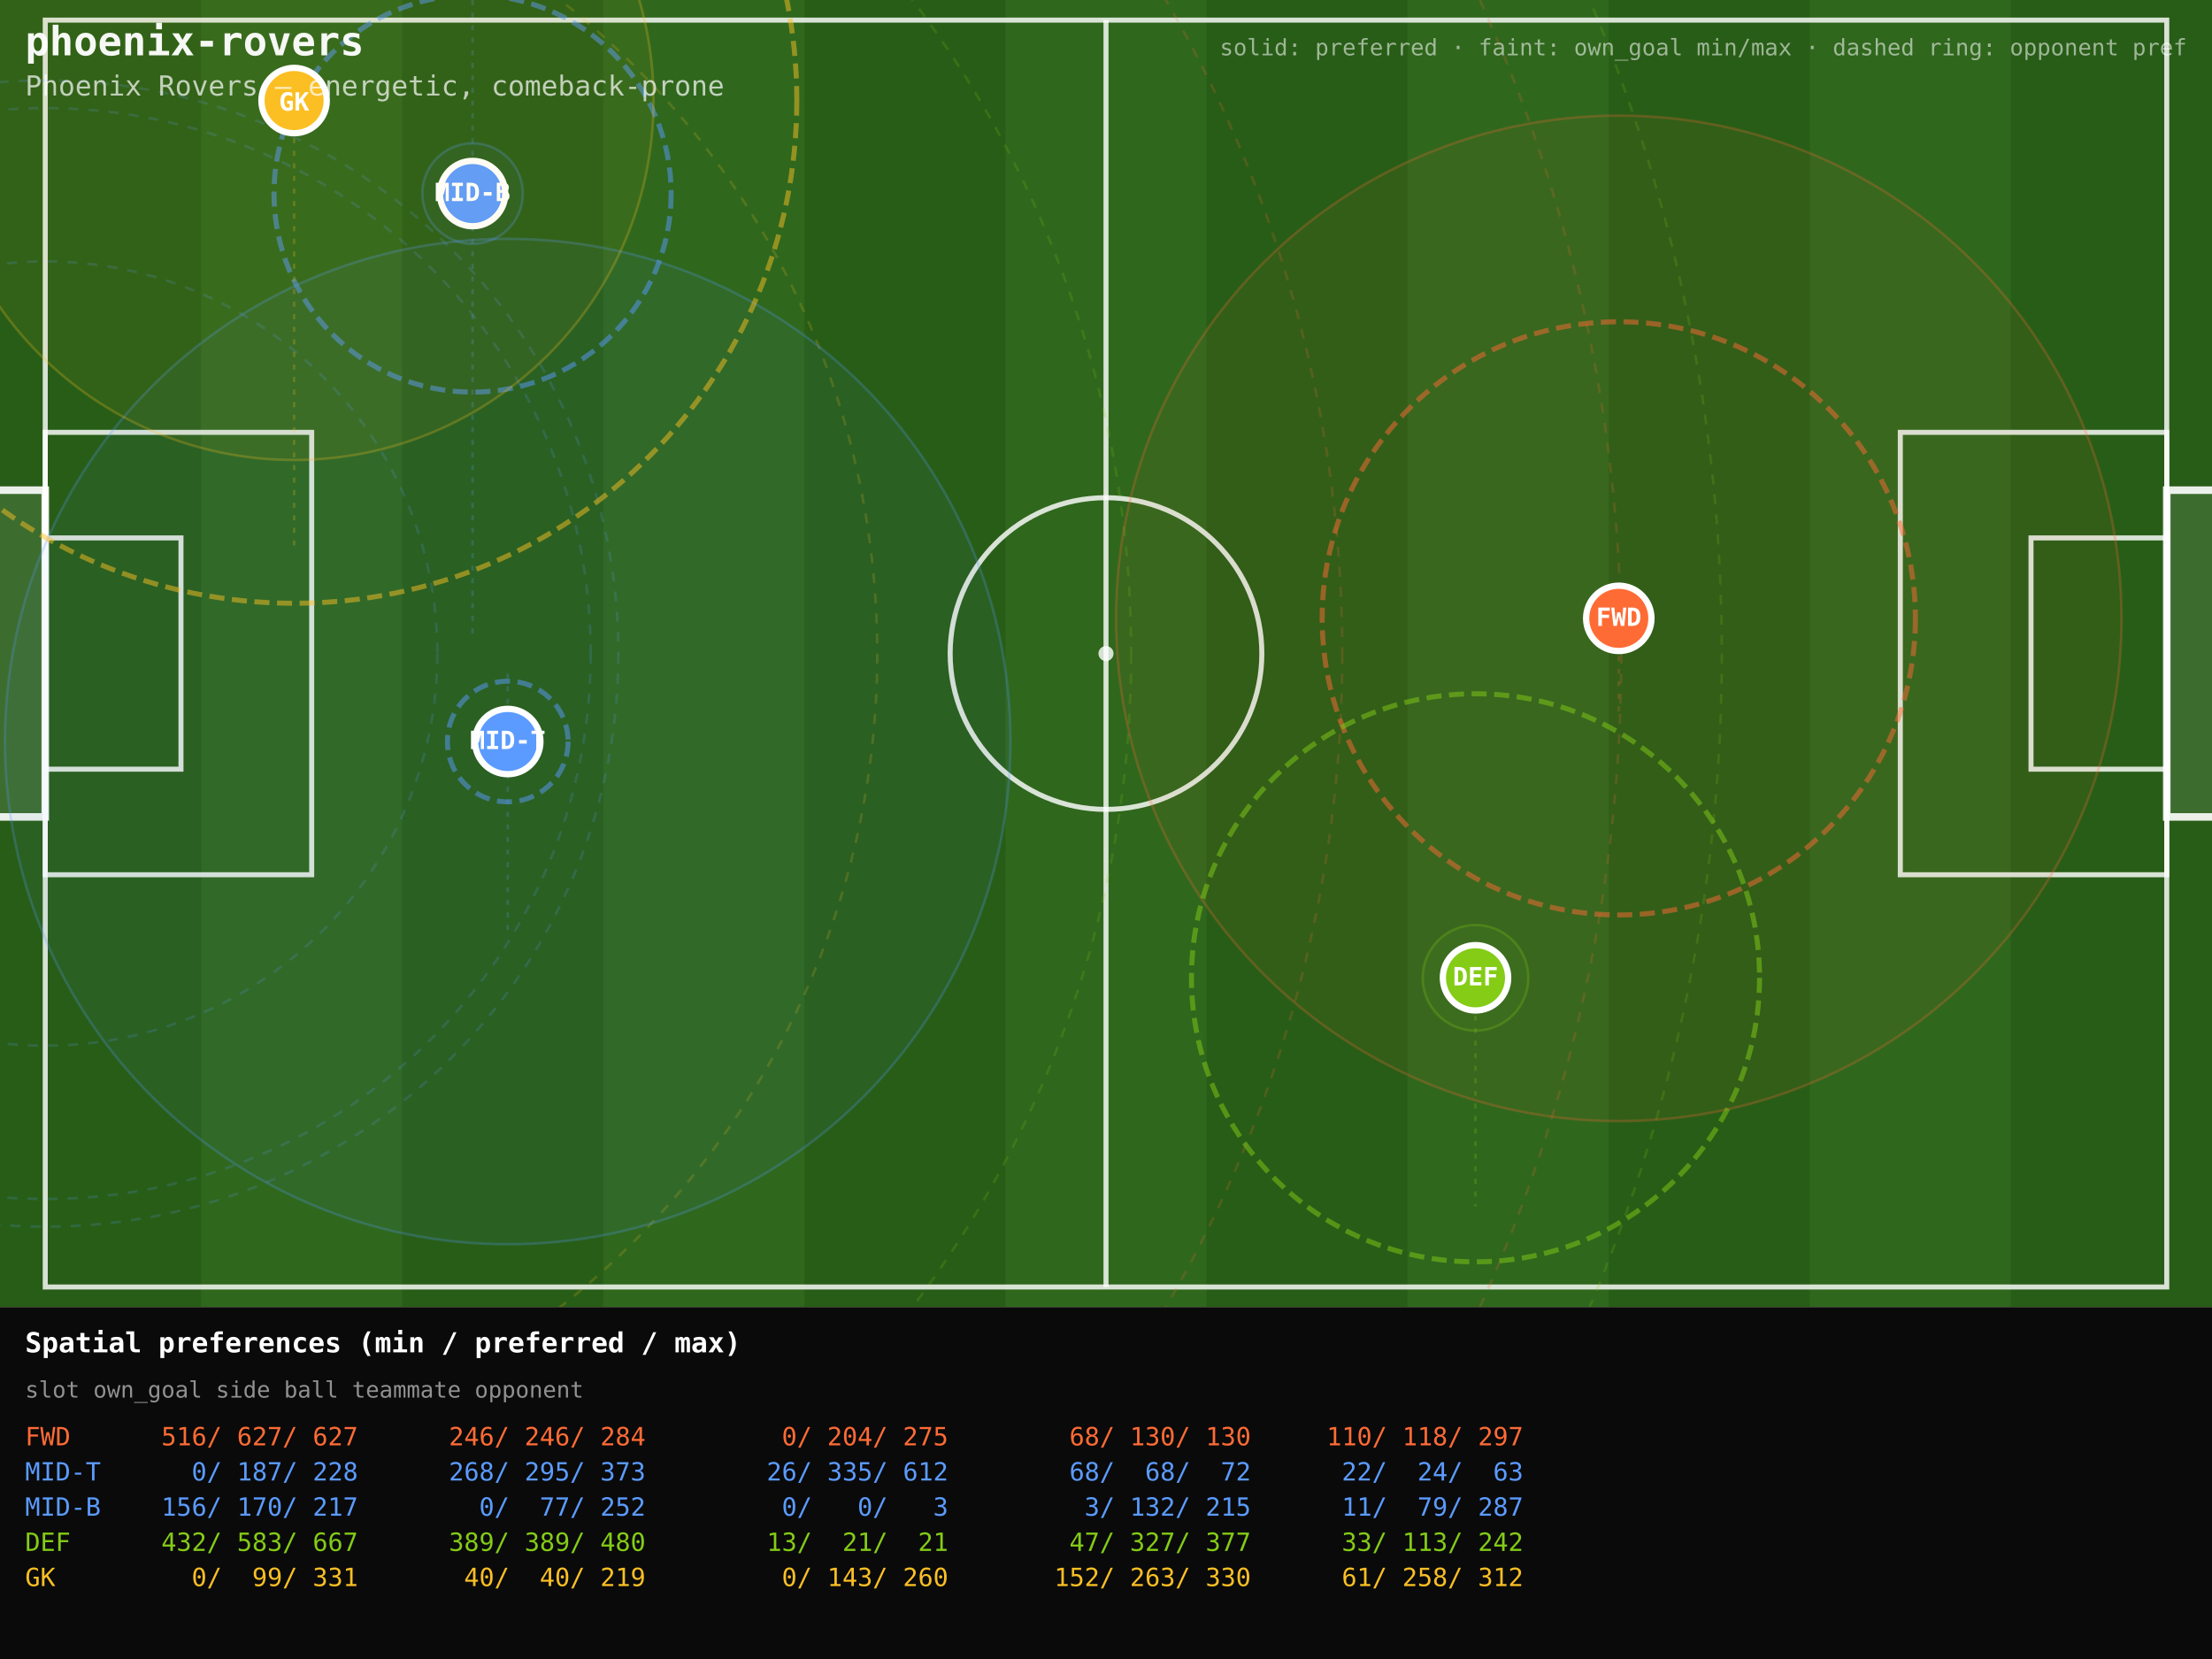
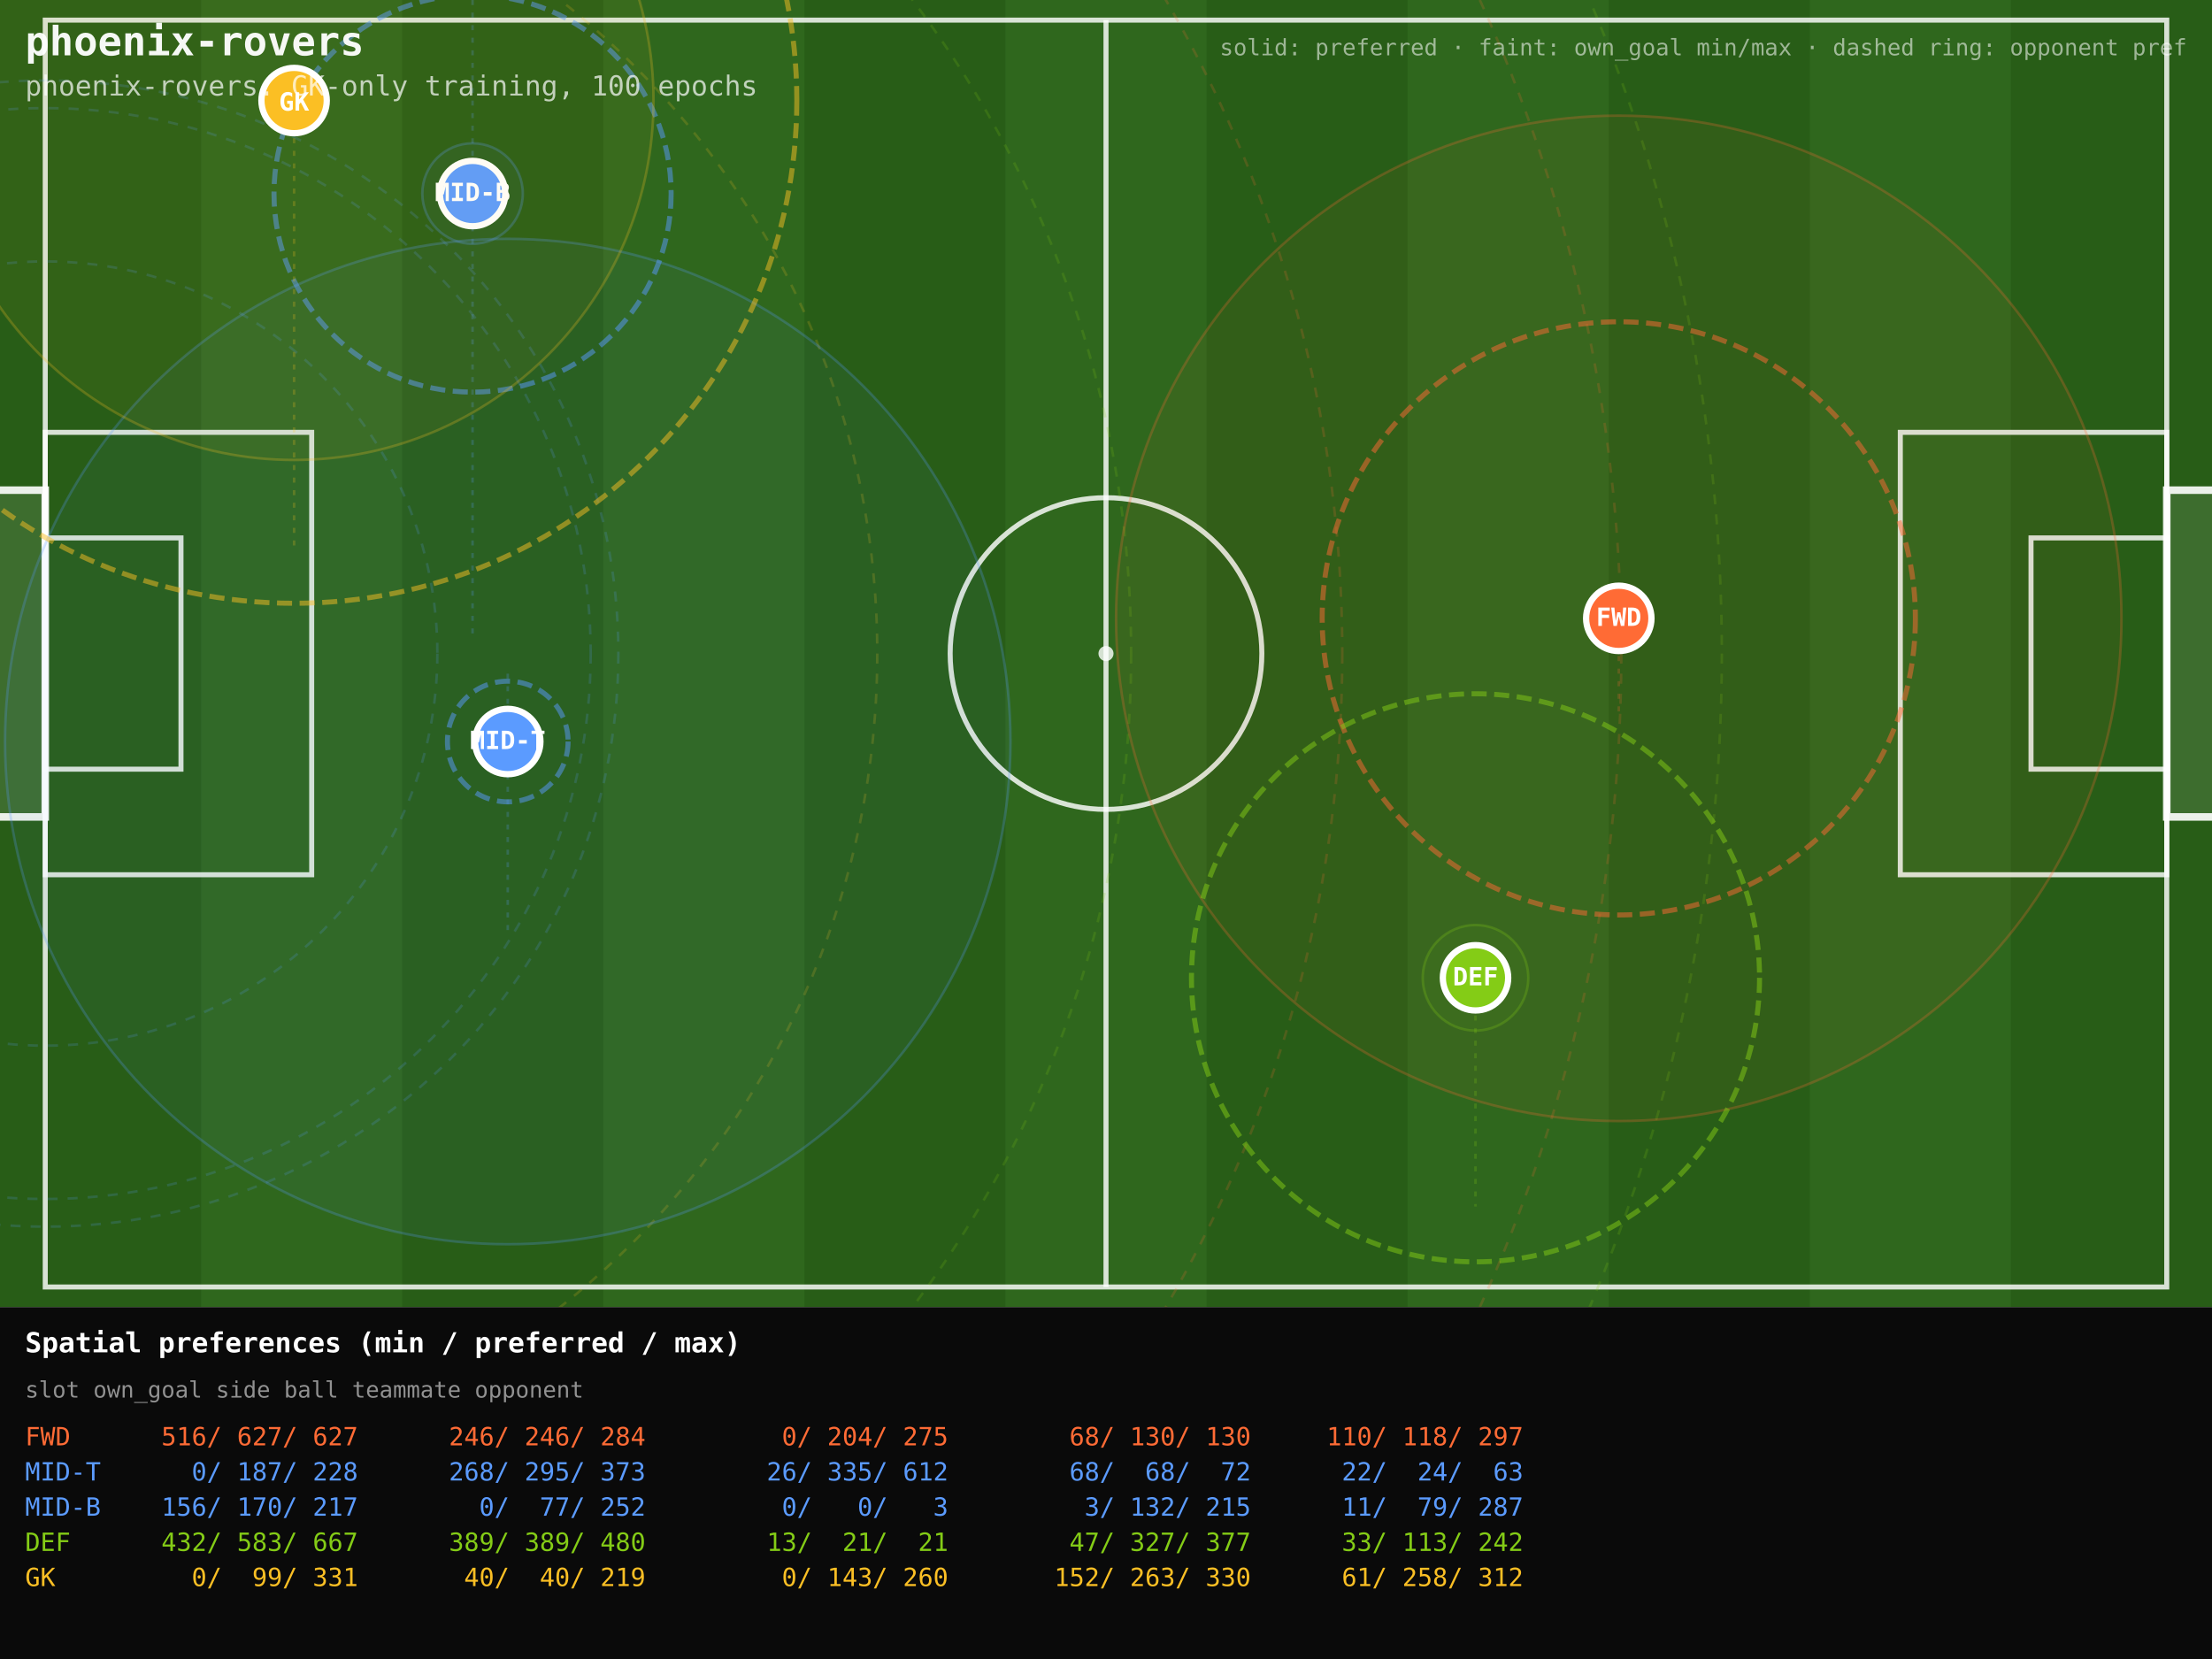
<svg xmlns="http://www.w3.org/2000/svg" viewBox="0 0 880 660" font-family="ui-monospace,Menlo,monospace">
  <rect width="880" height="520" fill="#2a6318" />
  <rect x="0" y="0" width="80" height="520" fill="black" fill-opacity="0.06" />
  <rect x="80" y="0" width="80" height="520" fill="white" fill-opacity="0.025" />
  <rect x="160" y="0" width="80" height="520" fill="black" fill-opacity="0.06" />
  <rect x="240" y="0" width="80" height="520" fill="white" fill-opacity="0.025" />
  <rect x="320" y="0" width="80" height="520" fill="black" fill-opacity="0.06" />
  <rect x="400" y="0" width="80" height="520" fill="white" fill-opacity="0.025" />
  <rect x="480" y="0" width="80" height="520" fill="black" fill-opacity="0.06" />
  <rect x="560" y="0" width="80" height="520" fill="white" fill-opacity="0.025" />
  <rect x="640" y="0" width="80" height="520" fill="black" fill-opacity="0.06" />
  <rect x="720" y="0" width="80" height="520" fill="white" fill-opacity="0.025" />
  <rect x="800" y="0" width="80" height="520" fill="black" fill-opacity="0.06" />
  <rect x="18" y="8" width="844" height="504" fill="none" stroke="rgba(255,255,255,0.82)" stroke-width="2" />
  <line x1="440" y1="8" x2="440" y2="512" stroke="rgba(255,255,255,0.82)" stroke-width="2" />
  <circle cx="440" cy="260" r="62" fill="none" stroke="rgba(255,255,255,0.82)" stroke-width="2" />
  <circle cx="440" cy="260" r="3" fill="rgba(255,255,255,0.8)" />
  <rect x="18" y="172" width="106" height="176" fill="none" stroke="rgba(255,255,255,0.82)" stroke-width="2" />
  <rect x="756" y="172" width="106" height="176" fill="none" stroke="rgba(255,255,255,0.82)" stroke-width="2" />
  <rect x="18" y="214" width="54" height="92" fill="none" stroke="rgba(255,255,255,0.82)" stroke-width="2" />
  <rect x="808" y="214" width="54" height="92" fill="none" stroke="rgba(255,255,255,0.82)" stroke-width="2" />
  <rect x="-8" y="195" width="26" height="130" fill="rgba(255,255,255,0.1)" stroke="rgba(255,255,255,0.9)" stroke-width="3" />
  <rect x="862" y="195" width="26" height="130" fill="rgba(255,255,255,0.1)" stroke="rgba(255,255,255,0.9)" stroke-width="3" />
  <circle cx="18" cy="260" r="516" fill="none" stroke="#ff6b35" stroke-width="1" stroke-opacity="0.18" stroke-dasharray="4,4" />
  <circle cx="18" cy="260" r="627" fill="none" stroke="#ff6b35" stroke-width="1" stroke-opacity="0.18" stroke-dasharray="4,4" />
  <circle cx="18" cy="260" r="0" fill="none" stroke="#5b9bff" stroke-width="1" stroke-opacity="0.18" stroke-dasharray="4,4" />
  <circle cx="18" cy="260" r="228" fill="none" stroke="#5b9bff" stroke-width="1" stroke-opacity="0.18" stroke-dasharray="4,4" />
  <circle cx="18" cy="260" r="156" fill="none" stroke="#5b9bff" stroke-width="1" stroke-opacity="0.18" stroke-dasharray="4,4" />
  <circle cx="18" cy="260" r="217" fill="none" stroke="#5b9bff" stroke-width="1" stroke-opacity="0.18" stroke-dasharray="4,4" />
  <circle cx="18" cy="260" r="432" fill="none" stroke="#84cc16" stroke-width="1" stroke-opacity="0.18" stroke-dasharray="4,4" />
  <circle cx="18" cy="260" r="667" fill="none" stroke="#84cc16" stroke-width="1" stroke-opacity="0.18" stroke-dasharray="4,4" />
  <circle cx="18" cy="260" r="0" fill="none" stroke="#fbbf24" stroke-width="1" stroke-opacity="0.18" stroke-dasharray="4,4" />
  <circle cx="18" cy="260" r="331" fill="none" stroke="#fbbf24" stroke-width="1" stroke-opacity="0.18" stroke-dasharray="4,4" />
  <line x1="644" y1="246" x2="644" y2="284" stroke="#ff6b35" stroke-width="1" stroke-opacity="0.22" stroke-dasharray="2,3" />
  <circle cx="644" cy="246" r="200" fill="#ff6b35" fill-opacity="0.05" stroke="#ff6b35" stroke-width="1" stroke-opacity="0.25" />
  <circle cx="644" cy="246" r="118" fill="none" stroke="#ff6b35" stroke-width="2" stroke-opacity="0.5" stroke-dasharray="6,3" />
  <circle cx="644" cy="246" r="13" fill="#ff6b35" stroke="white" stroke-width="2.5" />
  <text x="644" y="249" fill="white" font-size="10" font-weight="bold" text-anchor="middle">FWD</text>
  <line x1="202" y1="268" x2="202" y2="373" stroke="#5b9bff" stroke-width="1" stroke-opacity="0.22" stroke-dasharray="2,3" />
  <circle cx="202" cy="295" r="200" fill="#5b9bff" fill-opacity="0.05" stroke="#5b9bff" stroke-width="1" stroke-opacity="0.25" />
  <circle cx="202" cy="295" r="24" fill="none" stroke="#5b9bff" stroke-width="2" stroke-opacity="0.5" stroke-dasharray="6,3" />
  <circle cx="202" cy="295" r="13" fill="#5b9bff" stroke="white" stroke-width="2.5" />
  <text x="202" y="298" fill="white" font-size="10" font-weight="bold" text-anchor="middle">MID-T</text>
  <line x1="188" y1="0" x2="188" y2="252" stroke="#5b9bff" stroke-width="1" stroke-opacity="0.22" stroke-dasharray="2,3" />
  <circle cx="188" cy="77" r="20" fill="#5b9bff" fill-opacity="0.05" stroke="#5b9bff" stroke-width="1" stroke-opacity="0.25" />
  <circle cx="188" cy="77" r="79" fill="none" stroke="#5b9bff" stroke-width="2" stroke-opacity="0.5" stroke-dasharray="6,3" />
  <circle cx="188" cy="77" r="13" fill="#5b9bff" stroke="white" stroke-width="2.5" />
  <text x="188" y="80" fill="white" font-size="10" font-weight="bold" text-anchor="middle">MID-B</text>
  <line x1="587" y1="389" x2="587" y2="480" stroke="#84cc16" stroke-width="1" stroke-opacity="0.22" stroke-dasharray="2,3" />
  <circle cx="587" cy="389" r="21" fill="#84cc16" fill-opacity="0.05" stroke="#84cc16" stroke-width="1" stroke-opacity="0.25" />
  <circle cx="587" cy="389" r="113" fill="none" stroke="#84cc16" stroke-width="2" stroke-opacity="0.5" stroke-dasharray="6,3" />
  <circle cx="587" cy="389" r="13" fill="#84cc16" stroke="white" stroke-width="2.5" />
  <text x="587" y="392" fill="white" font-size="10" font-weight="bold" text-anchor="middle">DEF</text>
  <line x1="117" y1="40" x2="117" y2="219" stroke="#fbbf24" stroke-width="1" stroke-opacity="0.22" stroke-dasharray="2,3" />
  <circle cx="117" cy="40" r="143" fill="#fbbf24" fill-opacity="0.05" stroke="#fbbf24" stroke-width="1" stroke-opacity="0.25" />
  <circle cx="117" cy="40" r="200" fill="none" stroke="#fbbf24" stroke-width="2" stroke-opacity="0.5" stroke-dasharray="6,3" />
  <circle cx="117" cy="40" r="13" fill="#fbbf24" stroke="white" stroke-width="2.5" />
  <text x="117" y="44" fill="white" font-size="10" font-weight="bold" text-anchor="middle">GK</text>
  <text x="10" y="22" fill="rgba(255,255,255,0.95)" font-size="16" font-weight="bold">phoenix-rovers</text>
-   <text x="10" y="38" fill="rgba(255,255,255,0.7)" font-size="11">Phoenix Rovers — energetic, comeback-prone</text>
+   <text x="10" y="38" fill="rgba(255,255,255,0.7)" font-size="11">phoenix-rovers: GK-only training, 100 epochs</text>
  <text x="870" y="22" fill="rgba(255,255,255,0.55)" font-size="9" text-anchor="end">solid: preferred · faint: own_goal min/max · dashed ring: opponent pref</text>
  <rect y="520" width="880" height="140" fill="#0a0a0a" />
  <text x="10" y="538" fill="white" font-size="11" font-weight="bold">Spatial preferences (min / preferred / max)</text>
  <text x="10" y="556" fill="rgba(255,255,255,0.55)" font-size="9">slot     own_goal              side                 ball                 teammate           opponent</text>
  <text x="10" y="575" fill="#ff6b35" font-size="10" xml:space="preserve">FWD      516/ 627/ 627      246/ 246/ 284         0/ 204/ 275        68/ 130/ 130     110/ 118/ 297</text>
  <text x="10" y="589" fill="#5b9bff" font-size="10" xml:space="preserve">MID-T      0/ 187/ 228      268/ 295/ 373        26/ 335/ 612        68/  68/  72      22/  24/  63</text>
  <text x="10" y="603" fill="#5b9bff" font-size="10" xml:space="preserve">MID-B    156/ 170/ 217        0/  77/ 252         0/   0/   3         3/ 132/ 215      11/  79/ 287</text>
  <text x="10" y="617" fill="#84cc16" font-size="10" xml:space="preserve">DEF      432/ 583/ 667      389/ 389/ 480        13/  21/  21        47/ 327/ 377      33/ 113/ 242</text>
  <text x="10" y="631" fill="#fbbf24" font-size="10" xml:space="preserve">GK         0/  99/ 331       40/  40/ 219         0/ 143/ 260       152/ 263/ 330      61/ 258/ 312</text>
</svg>
